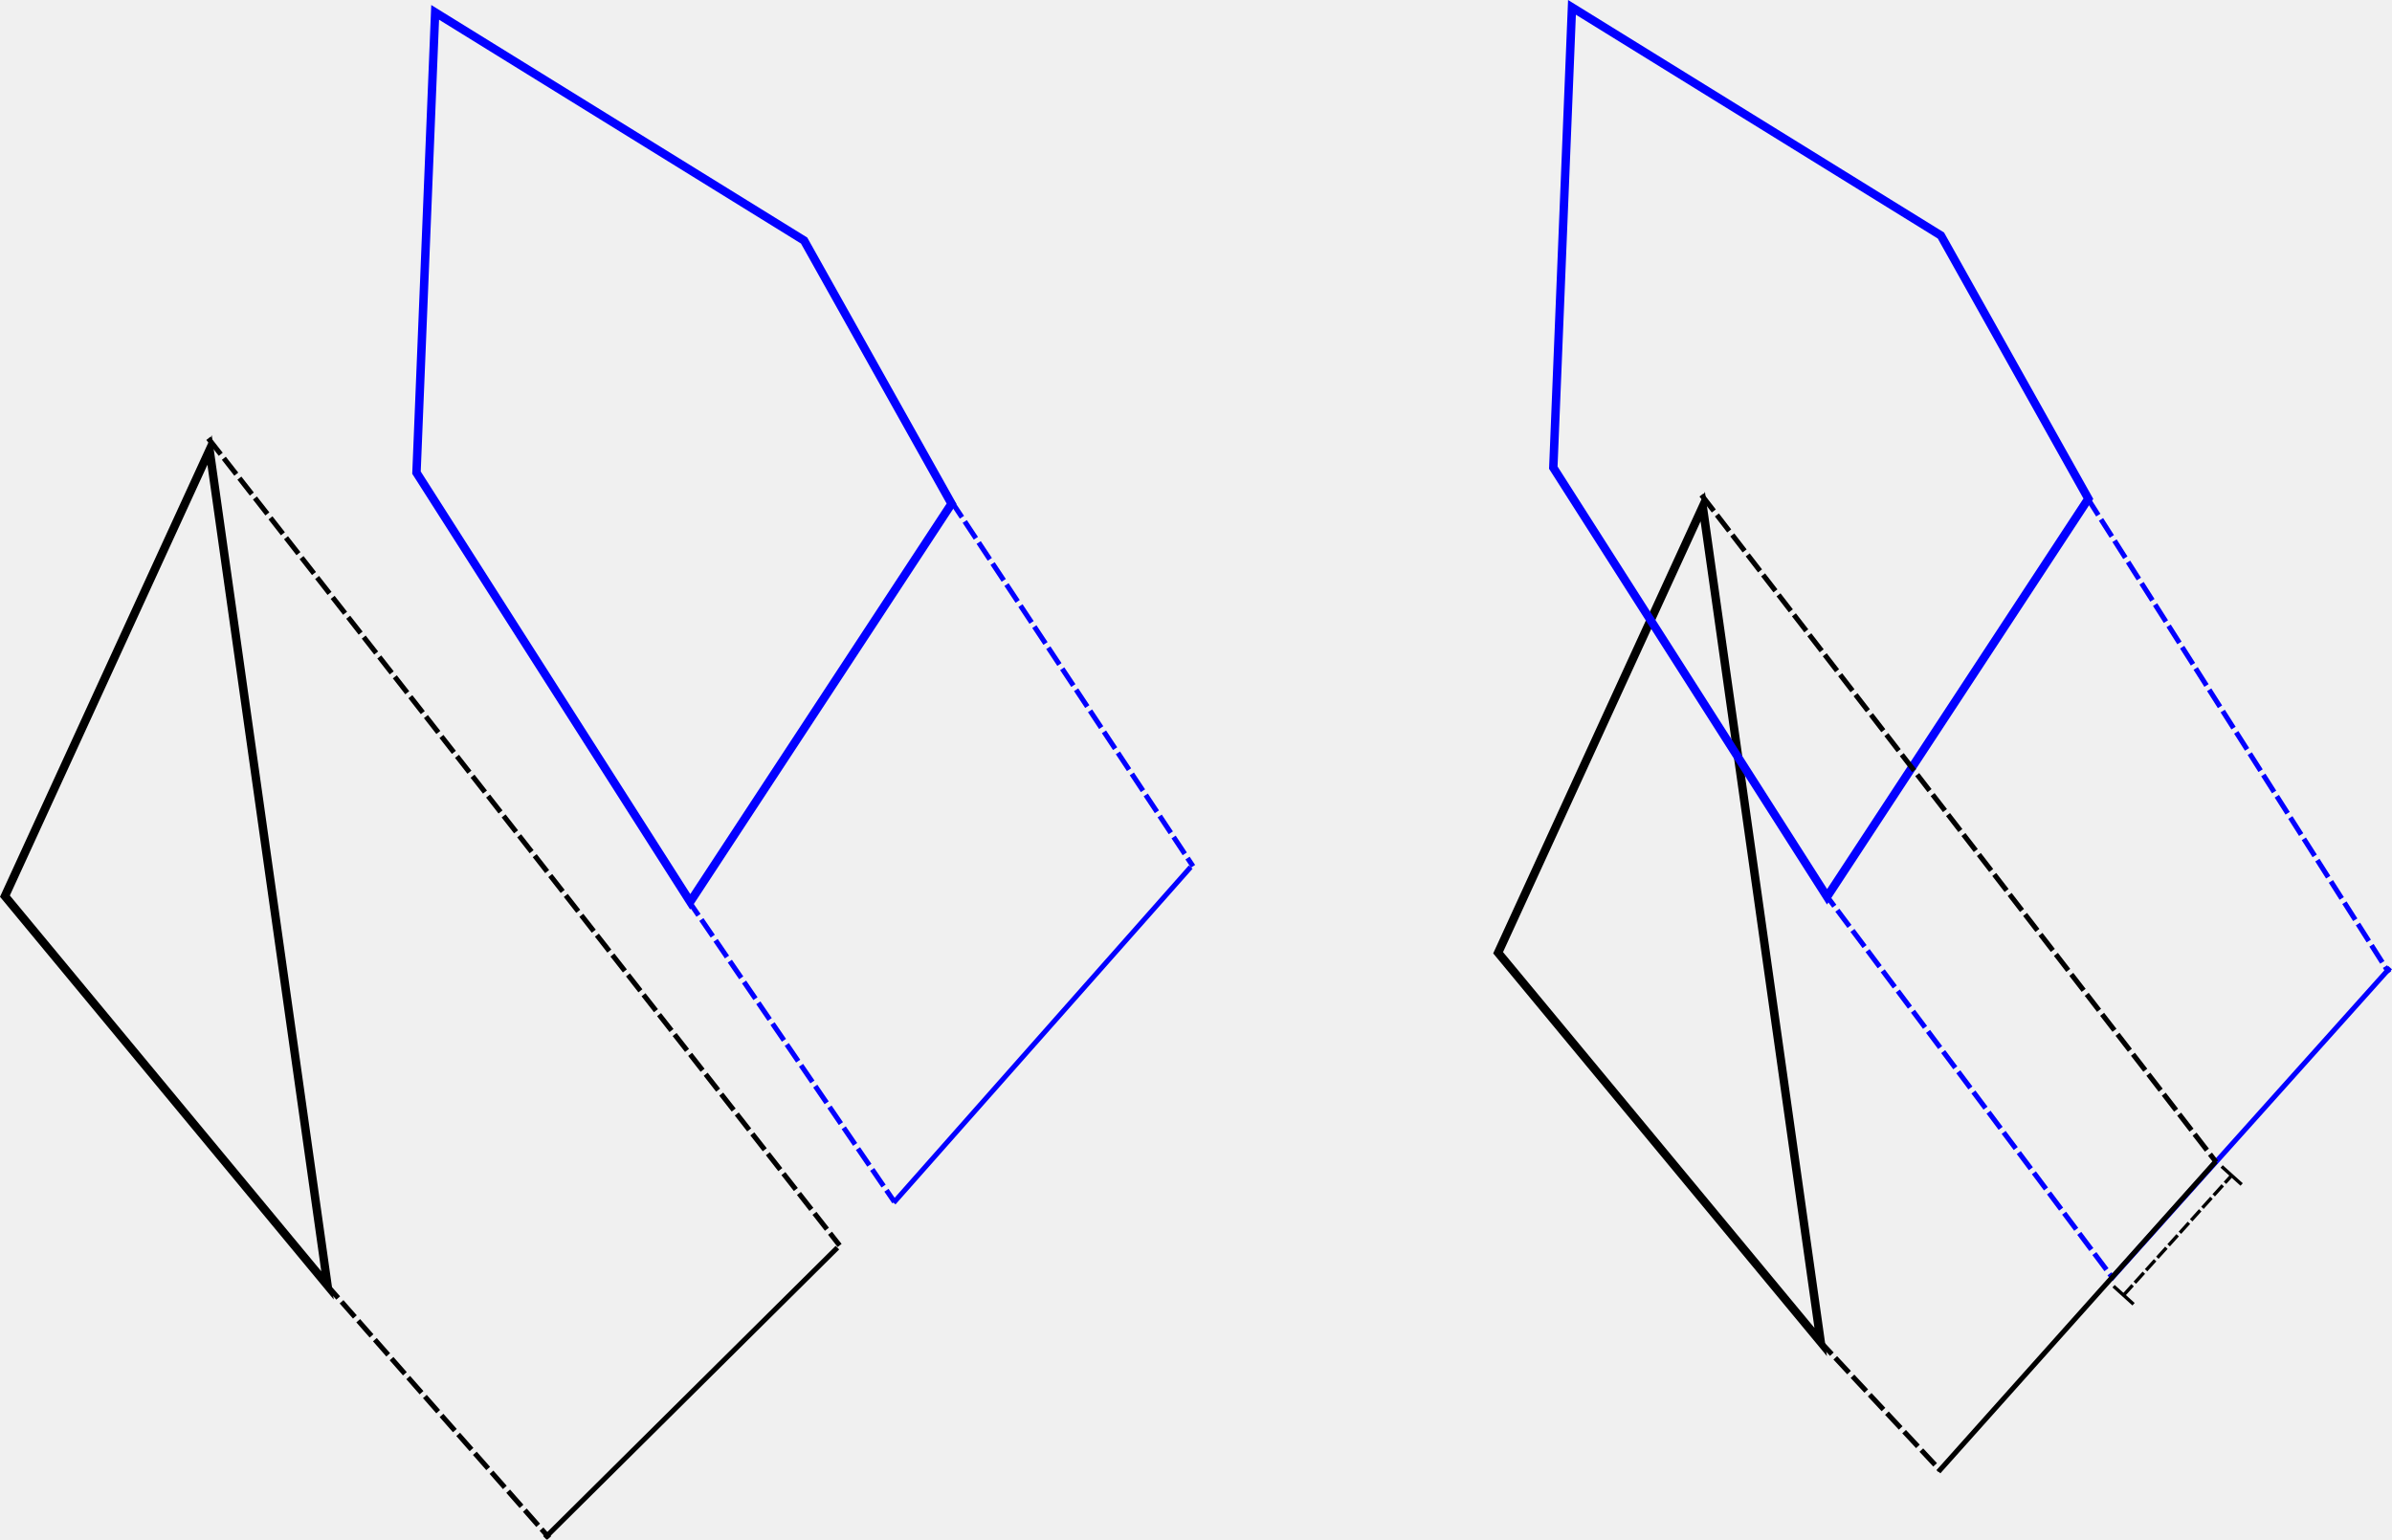
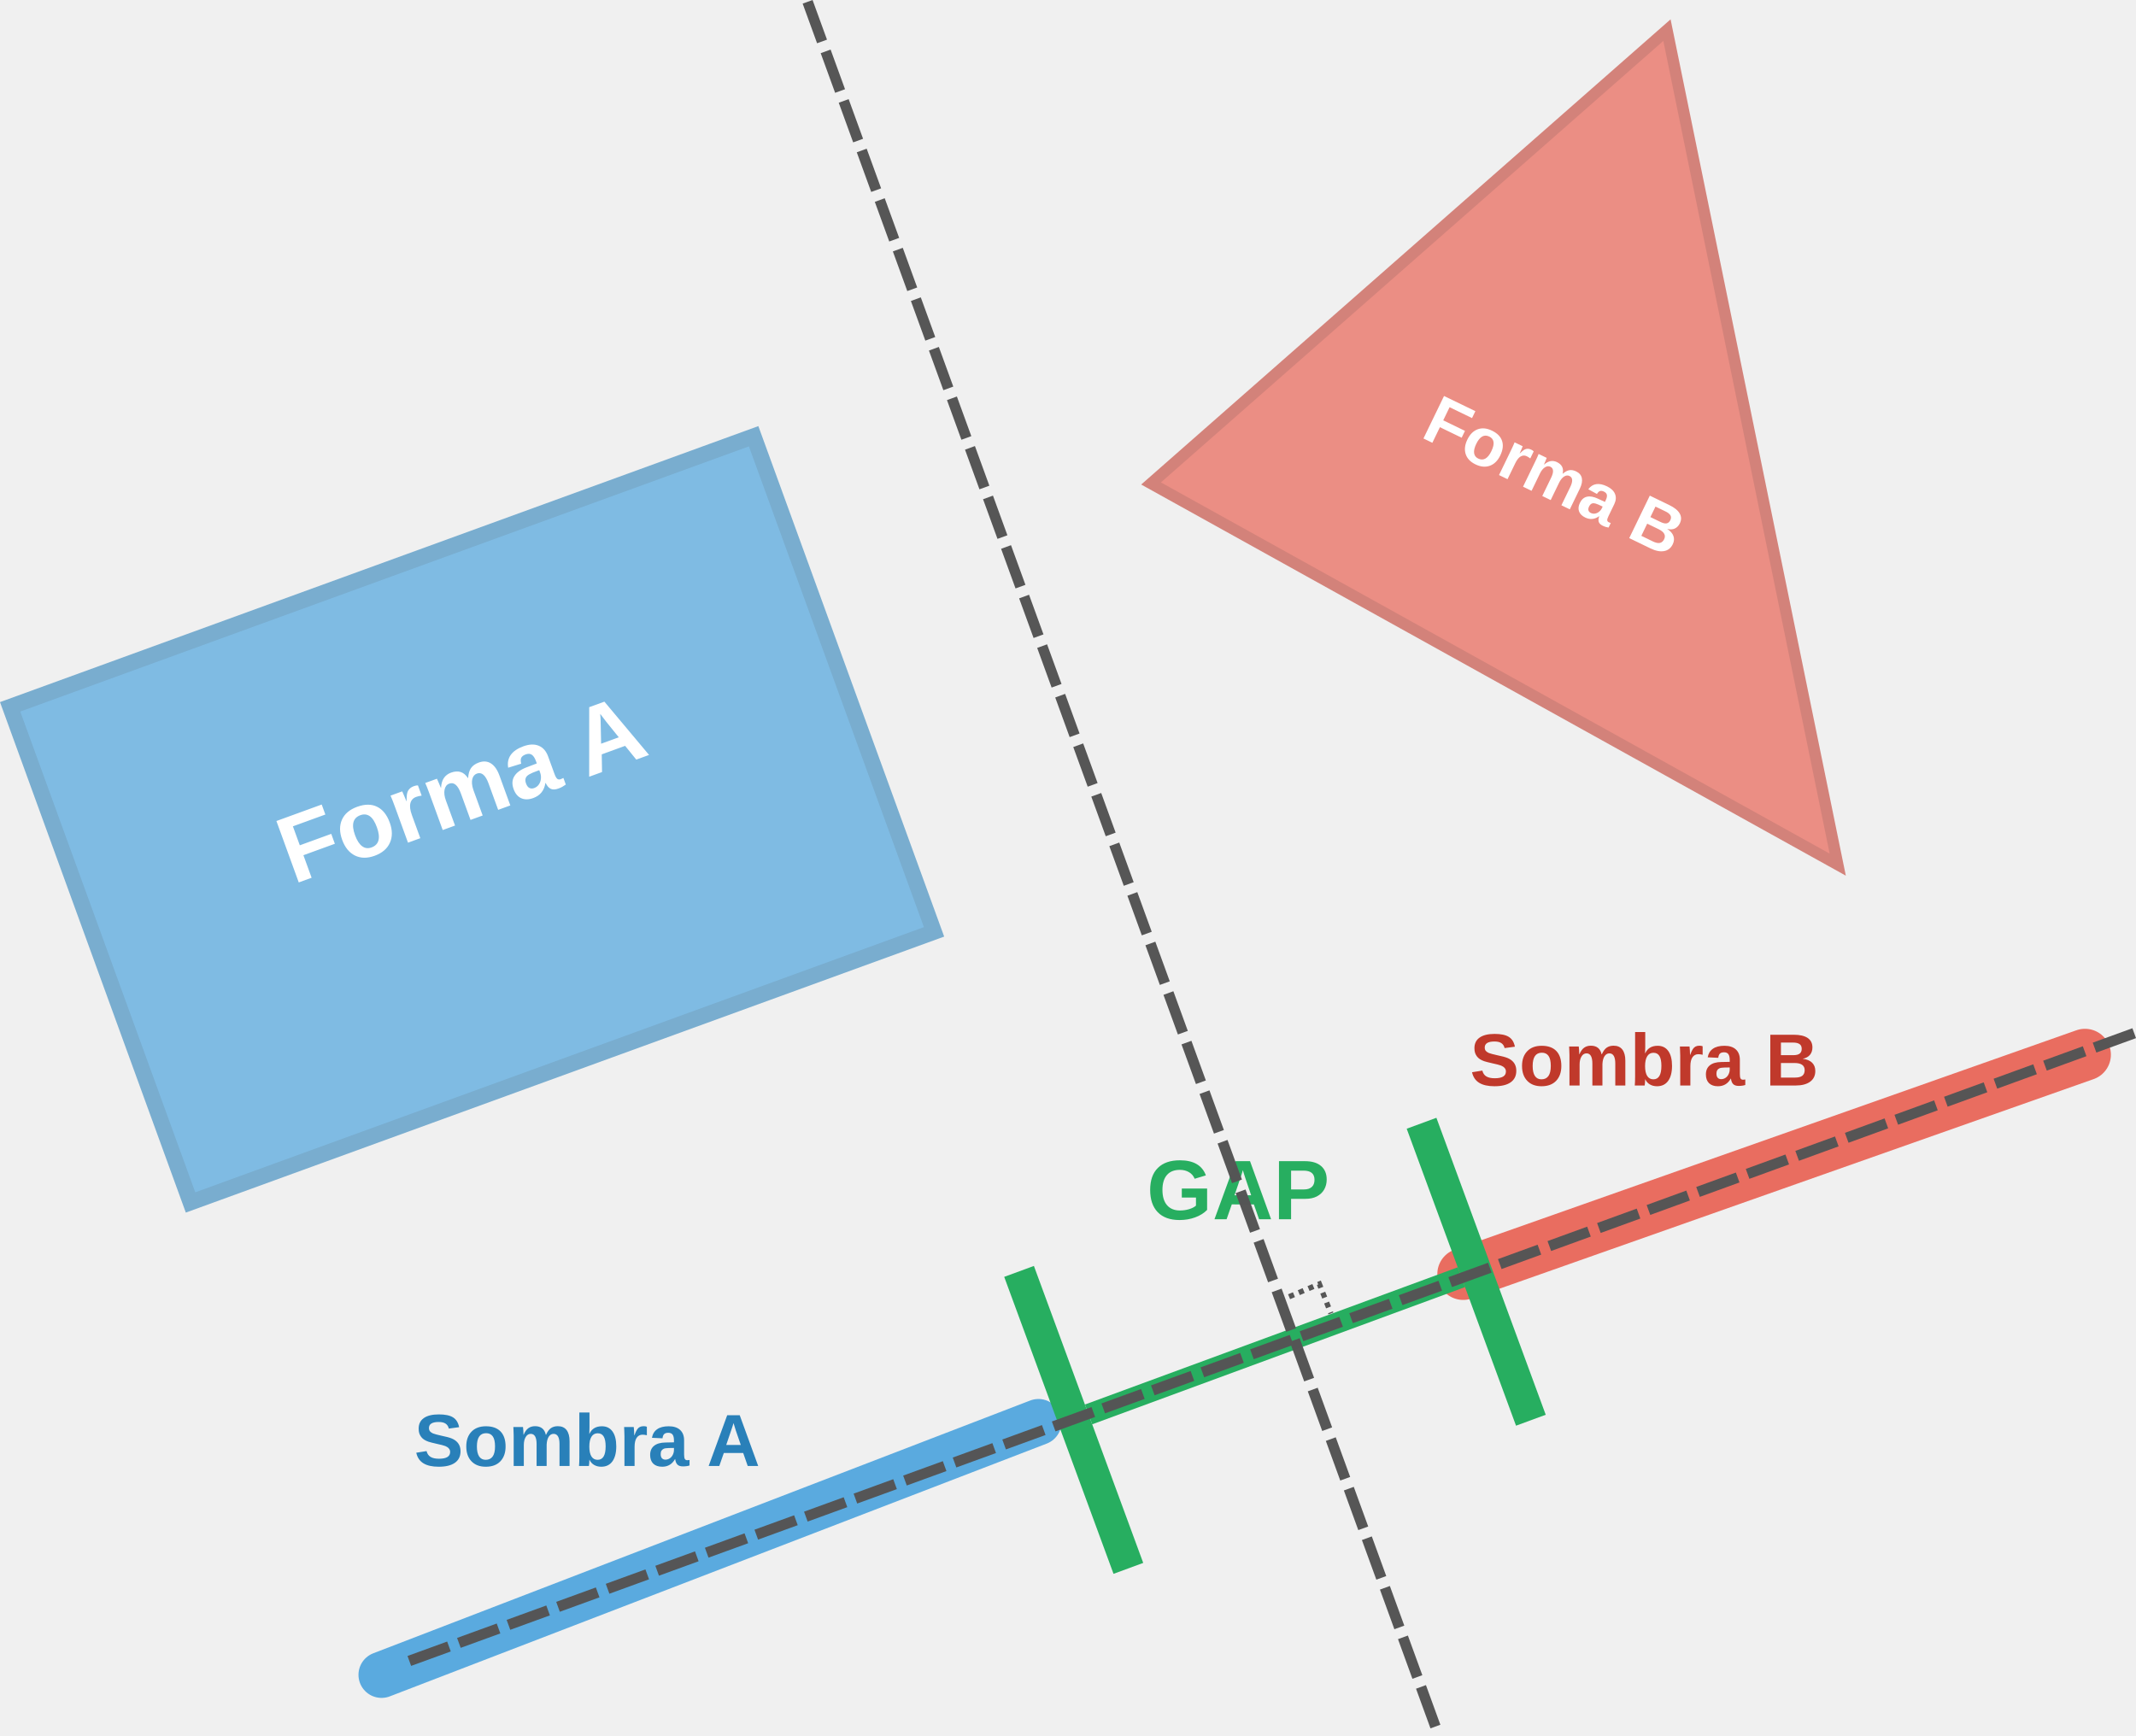
- <svg xmlns="http://www.w3.org/2000/svg" width="142.199mm" height="91.559mm" viewBox="0 0 142.199 91.559" version="1.1" id="svg1">
-   <defs id="defs1">
-     <marker style="overflow:visible" id="marker10" refX="0" refY="0" orient="auto" markerWidth="1" markerHeight="1" viewBox="0 0 1 1" preserveAspectRatio="xMidYMid">
-       <path style="fill:none;stroke:context-stroke;stroke-width:1" d="M 0,4 V -4" id="path10" />
+ <svg xmlns="http://www.w3.org/2000/svg" width="404.955" height="329.028" viewBox="0 0 404.955 329.028" version="1.1" id="svg13">
+   <defs id="defs2">
+     <marker id="gap-marker-start" markerWidth="10" markerHeight="15" refX="10" refY="7.5" orient="auto">
+       <line x1="10" y1="0" x2="10" y2="15" stroke="#27ae60" stroke-width="3" id="line1" />
    </marker>
-     <marker style="overflow:visible" id="Stop" refX="0" refY="0" orient="auto" markerWidth="1" markerHeight="1" viewBox="0 0 1 1" preserveAspectRatio="xMidYMid">
-       <path style="fill:none;stroke:context-stroke;stroke-width:1" d="M 0,4 V -4" id="path23" />
+     <marker id="gap-marker-end" markerWidth="10" markerHeight="15" refX="0" refY="7.5" orient="auto">
+       <line x1="0" y1="0" x2="0" y2="15" stroke="#27ae60" stroke-width="3" id="line2" />
    </marker>
  </defs>
-   <g id="layer1" transform="translate(-27.76183,-67.68972)">
-     <path style="fill:none;stroke:#000000;stroke-width:0.5;stroke-dasharray:none;stroke-opacity:1" d="m 28.055,120.979 12.166,-26.532 7.011,49.68 z" id="path1" />
-     <path style="fill:none;stroke:#0300ff;stroke-width:0.5;stroke-dasharray:none;stroke-opacity:1" d="m 52.521,95.795 1.11,-27.37 21.933,13.568 8.765,15.651 -15.534,23.671 z" id="path2" />
-     <path style="fill:none;stroke:#000000;stroke-width:0.3;stroke-dasharray:1.2, 0.3;stroke-dashoffset:0;stroke-opacity:1" d="M 40.145,93.759 77.675,141.751" id="path3" />
-     <path style="fill:none;stroke:#000000;stroke-width:0.3;stroke-dasharray:1.2, 0.3;stroke-dashoffset:0;stroke-opacity:1" d="m 47.076,143.974 13.338,15.169" id="path4" />
-     <path style="fill:none;stroke:#000000;stroke-width:0.3;stroke-dasharray:none;stroke-dashoffset:0;stroke-opacity:1" d="M 60.153,159.143 77.544,141.881" id="path5" />
-     <path style="fill:none;stroke:#0300ff;stroke-width:0.3;stroke-dasharray:1.2, 0.3;stroke-dashoffset:0;stroke-opacity:1" d="m 68.61,121.13 12.322,18.03" id="path6" />
-     <path style="fill:none;stroke:#0300ff;stroke-width:0.3;stroke-dasharray:1.2, 0.3;stroke-dashoffset:0;stroke-opacity:1" d="m 84.286,97.448 14.398,21.758" id="path7" />
-     <path style="fill:none;stroke:#0300ff;stroke-width:0.3;stroke-dasharray:none;stroke-dashoffset:0;stroke-opacity:1" d="M 80.885,139.212 98.544,119.251" id="path8" />
-     <path style="fill:none;stroke:#0300ff;stroke-width:0.3;stroke-dasharray:1.2, 0.3;stroke-dashoffset:0;stroke-opacity:1" d="m 136.09,120.616 17.25,23.05" id="path6-0" />
-     <path style="fill:none;stroke:#0300ff;stroke-width:0.3;stroke-dasharray:1.2, 0.3;stroke-dashoffset:0;stroke-opacity:1" d="m 151.858,97.309 17.921,28.228" id="path7-6" />
-     <path style="fill:none;stroke:#0300ff;stroke-width:0.3;stroke-dasharray:none;stroke-dashoffset:0;stroke-opacity:1" d="m 153.236,143.769 16.613,-18.539" id="path8-2" />
-     <path style="fill:none;stroke:#000000;stroke-width:0.5;stroke-dasharray:none;stroke-opacity:1" d="m 116.821,124.344 12.166,-26.532 7.011,49.68 z" id="path1-3" />
-     <path style="fill:none;stroke:#0300ff;stroke-width:0.5;stroke-dasharray:none;stroke-opacity:1" d="m 120.102,95.497 1.11,-27.37 21.933,13.568 8.765,15.651 -15.534,23.671 z" id="path2-5" />
-     <path style="fill:none;stroke:#000000;stroke-width:0.3;stroke-dasharray:1.2, 0.3;stroke-dashoffset:0;stroke-opacity:1" d="m 128.911,97.124 30.595,39.669" id="path3-6" />
-     <path style="fill:none;stroke:#000000;stroke-width:0.3;stroke-dasharray:1.2, 0.3;stroke-dashoffset:0;stroke-opacity:1" d="m 135.842,147.338 7.258,7.781" id="path4-2" />
-     <path style="fill:none;stroke:#000000;stroke-width:0.3;stroke-dasharray:none;stroke-dashoffset:0;stroke-opacity:1" d="m 143.001,155.202 16.484,-18.453" id="path5-9" />
-     <path style="fill:none;fill-opacity:1;stroke:#000000;stroke-width:0.2;stroke-dasharray:0.8, 0.2;stroke-dashoffset:0;stroke-opacity:1;marker-start:url(#Stop);marker-end:url(#marker10)" d="m 154.002,144.709 6.426,-7.12" id="path9" />
+   <pattern id="grid" width="50" height="50" patternUnits="userSpaceOnUse">
+     <path d="M 50 0 L 0 0 0 50" fill="none" stroke="#f9f9f9" stroke-width="1" id="path2" />
+   </pattern>
+   <g transform="rotate(-20,55.63566,703.6843)" id="g3">
+     <polygon points="200,150 350,150 350,250 200,250 " fill="#3498db" opacity="0.6" stroke="#2980b9" stroke-width="3" id="polygon2" />
+     <text x="275" y="200" text-anchor="middle" font-family="Arial" font-weight="bold" fill="#ffffff" font-size="18px" id="text3">Forma A</text>
  </g>
+   <g transform="matrix(0.6976615,0.1869378,-0.1869378,0.6976615,-38.07325,-186.776)" id="g5">
+     <polygon points="650,300 450,250 550,100 " fill="#e74c3c" opacity="0.6" stroke="#c0392b" stroke-width="3" id="polygon4" transform="translate(-7.46518,30.53123)" />
+     <text x="581.899" y="150.516" text-anchor="middle" font-family="Arial" font-weight="bold" fill="#ffffff" font-size="18px" id="text5" transform="rotate(10.83875)">Forma B</text>
+   </g>
+   <line x1="72.337" y1="317.548" x2="196.875" y2="269.624" stroke="#3498db" stroke-width="8.75" stroke-linecap="round" opacity="0.8" id="line11" />
+   <text x="111.313" y="277.954" text-anchor="middle" font-family="Arial" fill="#2980b9" font-size="14px" font-weight="bold" id="text11">Sombra A</text>
+   <line x1="277.405" y1="241.56" x2="395.286" y2="199.971" stroke="#e74c3c" stroke-width="9.818" stroke-linecap="round" opacity="0.8" id="line12" />
+   <text x="311.735" y="205.816" text-anchor="middle" font-family="Arial" fill="#c0392b" font-size="14px" font-weight="bold" id="text12">Sombra B</text>
+   <g id="g13" transform="rotate(6.345858,1609.593,-1598.668)">
+     <line x1="421.316" y1="411.834" x2="488.684" y2="378.166" stroke="#27ae60" stroke-width="4" marker-start="url(#gap-marker-start)" marker-end="url(#gap-marker-end)" id="line13" />
+     <text x="401.737" y="418.71" text-anchor="middle" font-family="Arial" font-weight="bold" fill="#27ae60" font-size="16px" id="text13" transform="rotate(-6.322781)">GAP</text>
+   </g>
+   <path style="opacity:0.991;fill:none;stroke:#555555;stroke-width:2;stroke-dasharray:8, 2;stroke-dashoffset:0;stroke-opacity:1" d="M 153.111,0.342 272.743,329.028" id="path13" />
+   <path style="opacity:0.991;fill:none;stroke:#555555;stroke-width:2;stroke-dasharray:8, 2;stroke-dashoffset:0;stroke-opacity:1" d="M 404.613,195.892 75.927,315.524" id="path13-5" />
+   <path style="opacity:0.991;fill:none;stroke:#555555;stroke-width:1;stroke-dasharray:1, 1;stroke-dashoffset:0;stroke-opacity:1" d="m 242.549,246.64 7.584,-3.195 2.188,5.588" id="path14" />
</svg>
